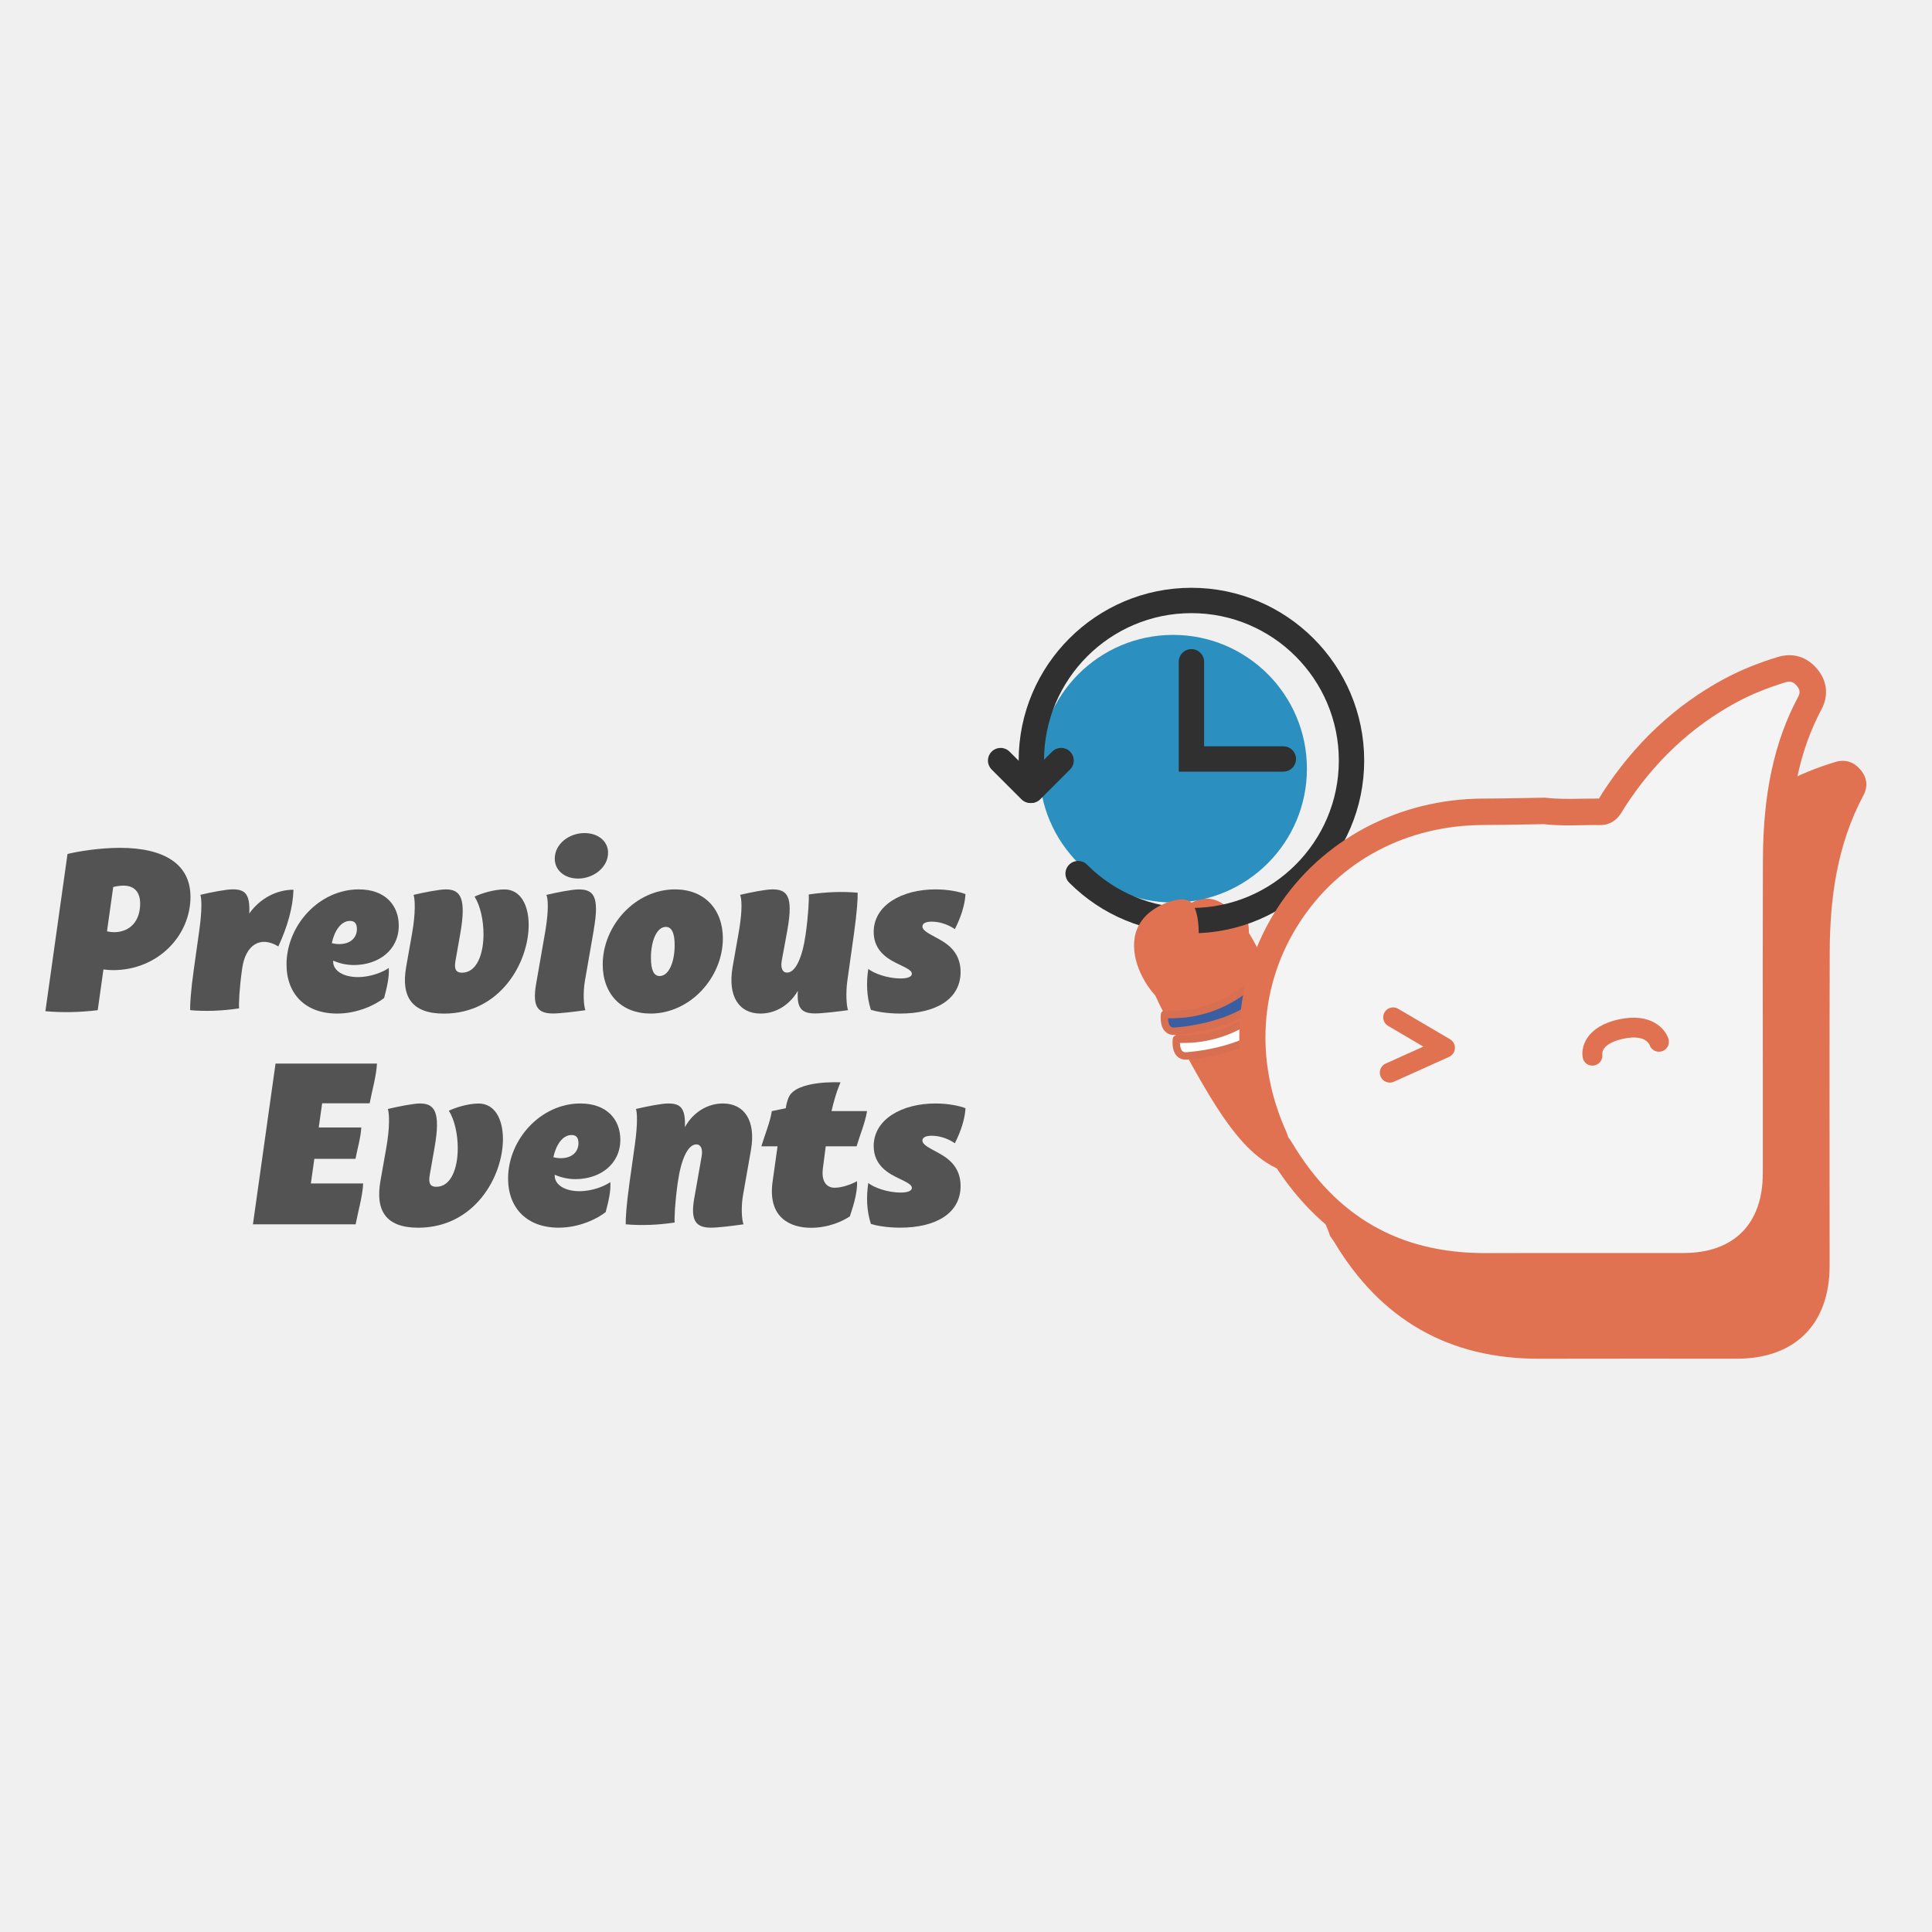
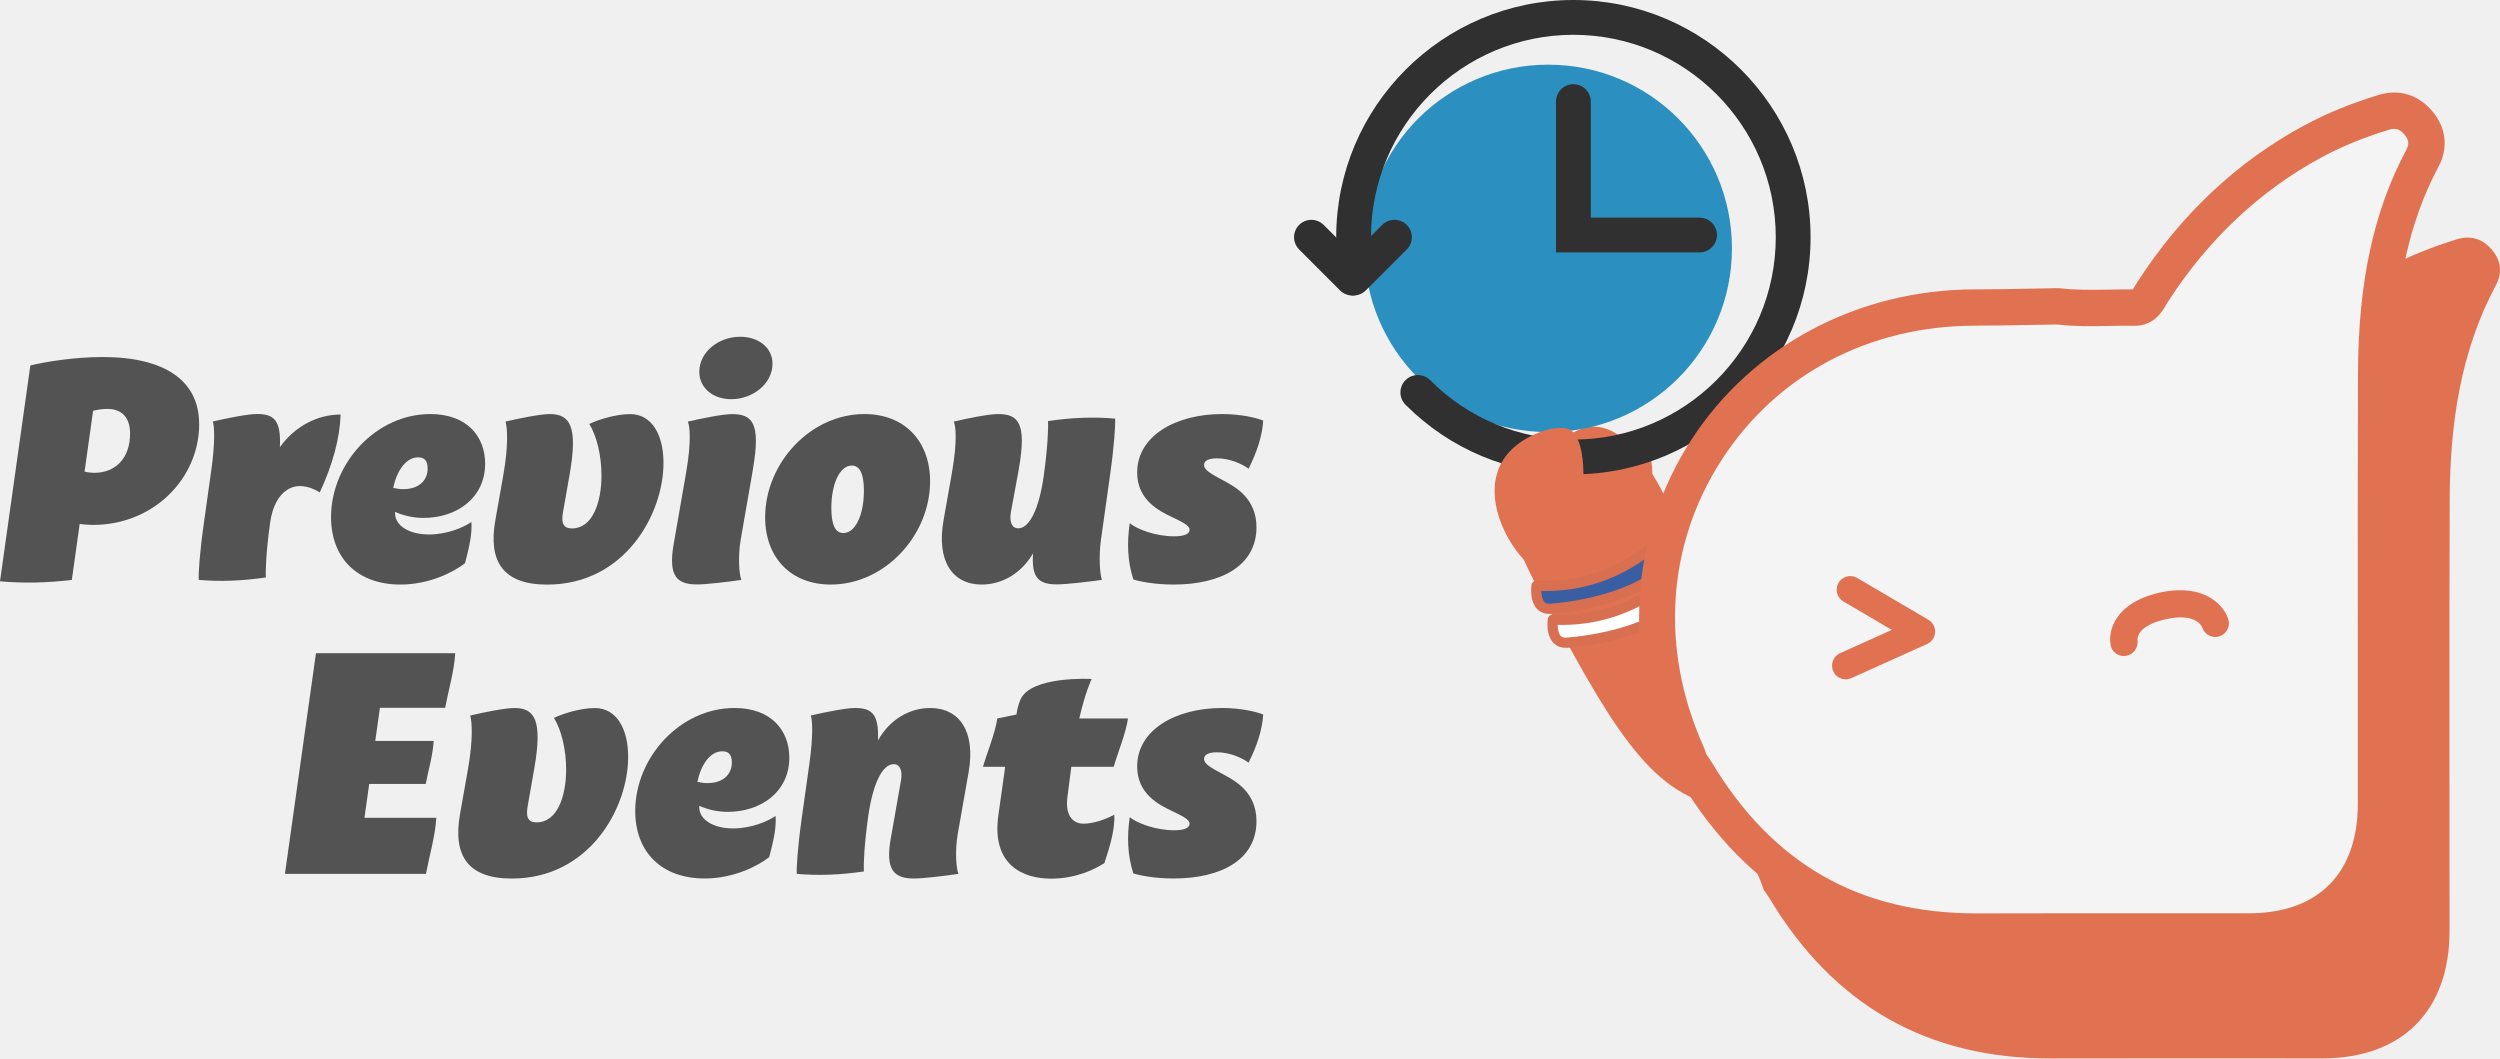
- <svg xmlns="http://www.w3.org/2000/svg" id="_图层_1" viewBox="0 0 500 500">
+ <svg xmlns="http://www.w3.org/2000/svg" id="_图层_1" viewBox="11.75 152.12 471.26 199.52">
  <defs>
    <style>.cls-1{fill:#f4f4f4;}.cls-2{fill:#fff;}.cls-2,.cls-3{stroke:#d76f50;stroke-linejoin:round;stroke-width:1.92px;}.cls-4{fill:#303030;}.cls-5{fill:#535354;}.cls-6{fill:#2b90bf;}.cls-7{fill:#e07251;}.cls-8{clip-path:url(#clippath);}.cls-9{fill:none;}.cls-3{fill:#395ea1;}</style>
    <clipPath id="clippath">
      <rect class="cls-9" x="255.7" y="152.02" width="97.42" height="89.65" />
    </clipPath>
  </defs>
  <g>
    <path class="cls-5" d="M49.3,232.04c0,10.24-8.56,19.03-20.03,19.03-.83,0-1.68-.07-2.5-.18l-1.48,10.55c-4.66,.55-9.09,.66-13.54,.26l5.72-40.69c2.75-.68,8.34-1.59,13.58-1.59,11.79,0,18.24,4.46,18.24,12.63Zm-13.03,1.82c0-3.06-1.57-4.66-4.3-4.66-.95,0-1.91,.16-2.67,.36l-1.61,11.46c.71,.17,1.37,.23,1.81,.23,4.14,0,6.77-2.88,6.77-7.39Z" />
    <path class="cls-5" d="M75.95,230.27c-.13,4.51-1.52,9.5-3.92,14.67-4.66-2.87-8.5-.4-9.36,5.71-.73,5.22-.89,8.98-.8,10.32-4.42,.65-8.58,.82-12.66,.46-.06-1.23,.16-4.99,.98-10.78l1.41-10.03c.72-5.16,.58-8.22,.25-9.04,2.57-.61,6.62-1.42,8.33-1.42,3.13,0,4.58,1.06,4.33,6.25,2.88-4.03,7.2-6.15,11.43-6.15Z" />
    <path class="cls-5" d="M74.15,249.6c.02-10.16,8.48-19.43,18.71-19.43,6.93,0,10.34,4.23,10.34,9.36,0,6.43-5.32,10.22-11.63,10.22-2.03,0-3.86-.48-5.34-1.14,0,.09-.01,.18-.01,.27,0,2.33,2.64,3.99,6.39,3.99,3.43,0,6.57-1.34,8-2.36,.17,2.25-.43,4.88-1.2,7.77-2.18,1.72-6.79,4.03-12.16,4.03-8.14,0-13.08-4.97-13.1-12.71Zm18.21-9.2c0-1.42-.61-2.07-1.78-2.07-2.32,0-4.03,2.54-4.71,5.76,.55,.13,1.22,.24,1.89,.24,2.99,0,4.61-1.67,4.61-3.94Z" />
    <path class="cls-5" d="M105.12,250.21l1.52-8.61c.94-5.31,.78-8.84,.4-10.01,2.57-.61,6.62-1.42,8.33-1.42,3.82,0,5.36,2.27,3.75,11.43l-1.23,7c-.34,1.92-.12,3.13,1.69,3.13,3.83,0,5.55-4.83,5.55-9.96,0-3.62-.83-7.4-2.31-9.73,1.69-.8,4.96-1.86,7.72-1.86,4.09,0,6.28,3.91,6.28,9.2,0,9.64-7.28,22.94-21.94,22.94-8.33,0-11.12-4.39-9.76-12.1Z" />
    <path class="cls-5" d="M153.69,240.52l-.22,1.3-1.54,8.84-.55,3.16c-.55,3.19-.31,6.55,.12,7.62-2.58,.37-6.63,.85-8.35,.85-3.82,0-5.46-1.55-4.41-7.62l.7-4,1.54-8.84,.2-1.19c.86-5.14,.64-8.22,.22-9.04,2.57-.61,6.62-1.42,8.33-1.42,3.82,0,5.47,1.63,3.95,10.35Zm-2.42-24.92c3.54,0,6.1,2.12,6.1,5.08,0,3.79-3.76,6.69-7.76,6.69-3.53,0-6.04-2.17-6.04-5.15,0-3.81,3.71-6.62,7.7-6.62h0Z" />
    <path class="cls-5" d="M168.36,262.31c-7.45,0-12.36-4.97-12.38-12.69,.02-10.15,8.49-19.45,18.72-19.45,7.46,0,12.36,4.99,12.38,12.69-.02,10.16-8.5,19.45-18.72,19.45h0Zm6.24-17.71c0-3.23-.81-4.72-2.27-4.72-2.34,0-3.87,3.56-3.87,8.02,0,3.24,.8,4.7,2.25,4.7,2.35,0,3.89-3.54,3.89-8Z" />
    <path class="cls-5" d="M221.96,231.04c.06,1.23-.16,4.99-.98,10.78l-1.69,12.01c-.45,3.21-.21,6.56,.18,7.6-2.63,.37-6.76,.85-8.51,.85-3.42,0-4.82-1.26-4.47-5.86-2.25,3.85-5.92,5.89-9.68,5.89-5.5,0-8.56-4.39-7.2-12.1l1.48-8.39,.2-1.19c.88-5.16,.66-8.21,.24-9.04,2.57-.61,6.62-1.42,8.33-1.42,3.82,0,5.48,1.63,3.94,10.35l-.23,1.3-1.25,6.77c-.35,1.92,.18,3.12,1.37,3.12,2.19,0,3.96-3.86,4.81-9.9,.73-5.22,.89-8.98,.8-10.32,4.42-.65,8.58-.82,12.66-.46h0Z" />
    <path class="cls-5" d="M225.39,261.35c-1.12-3.47-1.21-7.01-.68-10.6,1.34,1.1,4.84,2.47,8.38,2.47,1.8,0,2.9-.42,2.9-1.22s-1.19-1.39-3.37-2.44c-2.27-1.09-6.51-3.13-6.51-8.35,0-6.99,7.35-11.04,16.01-11.04,3.46,0,6.45,.69,7.75,1.23-.17,2.81-1.15,5.9-2.76,9.07-1.21-.88-3.48-1.95-5.96-1.95-1.3,0-2.43,.32-2.43,1.24,0,.98,1.33,1.69,3.67,2.95,2.25,1.21,6.21,3.34,6.21,8.81,0,7.15-6.52,10.79-15.63,10.79-3.5,0-6.28-.55-7.58-.96Z" />
    <path class="cls-5" d="M95.66,285.54h-12.29l-.88,6.25h11.01c-.14,2.61-.98,5.41-1.5,8.11h-10.65l-.9,6.38h13.54c-.18,3.4-1.28,7.05-1.95,10.57h-26.58l5.85-41.6h26.25c-.18,3.31-1.24,6.86-1.9,10.3Z" />
    <path class="cls-5" d="M98.46,305.62l1.52-8.61c.94-5.31,.78-8.84,.4-10.01,2.57-.61,6.62-1.42,8.33-1.42,3.82,0,5.36,2.27,3.75,11.43l-1.23,7c-.34,1.92-.12,3.13,1.69,3.13,3.83,0,5.55-4.83,5.55-9.96,0-3.62-.83-7.4-2.31-9.73,1.69-.8,4.96-1.86,7.72-1.86,4.09,0,6.28,3.91,6.28,9.2,0,9.64-7.28,22.94-21.94,22.94-8.33,0-11.12-4.39-9.76-12.1Z" />
    <path class="cls-5" d="M131.49,305.01c.02-10.16,8.48-19.43,18.71-19.43,6.93,0,10.34,4.23,10.34,9.36,0,6.43-5.32,10.22-11.63,10.22-2.03,0-3.86-.48-5.34-1.14,0,.09-.01,.18-.01,.27,0,2.33,2.64,3.99,6.39,3.99,3.43,0,6.57-1.34,8-2.36,.17,2.25-.43,4.88-1.2,7.77-2.18,1.72-6.79,4.03-12.16,4.03-8.14,0-13.08-4.97-13.1-12.71Zm18.21-9.2c0-1.42-.61-2.07-1.78-2.07-2.32,0-4.03,2.54-4.71,5.76,.55,.13,1.22,.24,1.89,.24,2.99,0,4.61-1.67,4.61-3.94Z" />
    <path class="cls-5" d="M194.34,297.68l-1.48,8.39-.56,3.19c-.56,3.16-.32,6.52,.12,7.59-2.57,.38-6.62,.87-8.33,.87-3.82,0-5.49-1.55-4.42-7.59l.72-4.06,1.19-6.78c.34-1.91-.18-3.12-1.37-3.12-2.19,0-3.96,3.86-4.81,9.9-.73,5.22-.89,8.98-.8,10.32-4.42,.65-8.58,.82-12.66,.46-.06-1.23,.16-4.99,.98-10.78l1.41-10.03c.72-5.16,.58-8.22,.25-9.04,2.57-.61,6.62-1.42,8.33-1.42,3.1,0,4.56,1.04,4.34,6.12,2.2-3.96,5.97-6.12,9.84-6.12,5.5,0,8.61,4.39,7.25,12.1Z" />
    <path class="cls-5" d="M215.96,307.39c2.05,0,4.49-.95,5.84-1.7,.14,2.54-.69,5.63-1.86,9.11-1.86,1.24-5.47,2.95-10.05,2.95-5.11,0-11.29-2.4-9.94-11.97l1.28-9.11h-4.19c.9-3.04,2.24-6.14,2.71-9.12l3.61-.74c.1-.79,.31-1.77,.74-2.79,1.94-4.56,13.43-3.91,13.43-3.91,0,0-1.22,2.54-2.33,7.44h9.19c-.47,2.97-1.81,6.08-2.71,9.12h-7.98l-.74,5.72c-.51,3.94,1.48,5,3,5h0Z" />
    <path class="cls-5" d="M225.39,316.76c-1.12-3.47-1.21-7.01-.68-10.6,1.34,1.1,4.84,2.47,8.38,2.47,1.8,0,2.9-.42,2.9-1.22s-1.19-1.39-3.37-2.44c-2.27-1.09-6.51-3.13-6.51-8.35,0-6.99,7.35-11.04,16.01-11.04,3.46,0,6.45,.69,7.75,1.23-.17,2.81-1.15,5.9-2.76,9.07-1.21-.88-3.48-1.95-5.96-1.95-1.3,0-2.43,.32-2.43,1.24,0,.98,1.33,1.69,3.67,2.95,2.25,1.21,6.21,3.34,6.21,8.81,0,7.15-6.52,10.79-15.63,10.79-3.5,0-6.28-.55-7.58-.96Z" />
  </g>
  <g>
    <path class="cls-7" d="M309.11,233.26c12.93-6.02,23.22,27.41,27.22,42.89v28.03c-.14-.02-.27-.04-.41-.07-13.3-2.4-20.7-15.44-34.53-41.59-9.53-18.02-5.24-23.23,7.72-29.26Z" />
    <path class="cls-3" d="M327.99,250.22s-9.01,13.2-26.6,12.31c0,0-.64,4.62,2.68,4.35s20.15-1.88,25.73-12.67c0,0,1.54-4.48-1.81-3.99Z" />
    <path class="cls-2" d="M331.06,256.61s-9.01,13.2-26.6,12.31c0,0-.64,4.62,2.68,4.35s20.15-1.88,25.73-12.67c0,0,1.54-4.48-1.81-3.99Z" />
    <path class="cls-7" d="M316.75,234.07s-5.72,5.13-6.04,9.73c-.32,4.6,12.5-2.37,12.5-2.37,0,0,.41-8.53-6.46-7.36Z" />
    <g>
      <path class="cls-6" d="M268.97,198.94c0,19.12,15.5,34.63,34.63,34.63s34.63-15.5,34.63-34.63-15.5-34.63-34.63-34.63-34.63,15.5-34.63,34.63h0Zm0,0" />
      <g class="cls-8">
        <path class="cls-4" d="M332.13,199.7h-27.07v-28.43c0-1.81,1.47-3.28,3.28-3.28s3.28,1.47,3.28,3.28v21.87h20.51c1.17,0,2.25,.63,2.84,1.64,.59,1.02,.59,2.27,0,3.28-.59,1.01-1.67,1.64-2.84,1.64h0Zm-65.22,8.12c-1.33,0-2.52-.8-3.03-2.03-.51-1.23-.23-2.64,.71-3.57l7.7-7.7c.83-.83,2.04-1.16,3.17-.86,1.13,.3,2.02,1.19,2.32,2.32,.3,1.13-.02,2.34-.86,3.17l-7.7,7.7c-.61,.62-1.45,.96-2.32,.96h0Zm0,0" />
        <path class="cls-4" d="M266.67,207.82c-.87,0-1.7-.34-2.32-.96l-7.7-7.7c-.83-.83-1.16-2.04-.86-3.17,.3-1.13,1.19-2.02,2.32-2.32,1.13-.3,2.34,.02,3.17,.86l7.7,7.7c.94,.94,1.22,2.35,.71,3.57-.51,1.23-1.7,2.02-3.03,2.03h0Zm0,0" />
      </g>
      <path class="cls-4" d="M308.34,241.54c-11.94,0-23.17-4.65-31.61-13.09-.85-.82-1.19-2.04-.89-3.19,.3-1.15,1.2-2.04,2.34-2.34,1.15-.3,2.36,.04,3.19,.89,7.14,7.18,16.85,11.2,26.97,11.17,21.03,0,38.15-17.11,38.15-38.15s-17.11-38.15-38.15-38.15-38.15,17.11-38.15,38.15c0,1.81-1.47,3.28-3.28,3.28s-3.28-1.47-3.28-3.28c0-24.65,20.06-44.71,44.71-44.71s44.71,20.06,44.71,44.71-20.06,44.71-44.71,44.71h0Zm0,0" />
    </g>
    <path class="cls-7" d="M301.11,233.96s5.39-2.54,7.33-.22c3.98,4.74,.75,24.83-4.03,26.74s-19.99-19.1-3.3-26.52Z" />
    <g>
      <path class="cls-7" d="M413.53,233.77c4.8,.57,9.62,.16,14.43,.24,2.02,.03,2.6-1.68,3.44-2.98,7.71-11.95,17.61-21.55,30.15-28.33,4.26-2.3,8.74-4.06,13.36-5.48,2.65-.81,4.89-.05,6.63,2.04,1.68,2.01,1.93,4.3,.7,6.61-6.77,12.67-8.66,26.43-8.71,40.52-.1,27.06-.02,54.13-.03,81.19,0,15.1-8.94,24.04-23.98,24.05-17.03,0-34.06-.04-51.09,.01-23.46,.07-41.09-10.1-53.13-30.2-.33-.55-.73-1.05-1.09-1.58-.21-.6-.38-1.22-.64-1.8-18.15-40.5,9.93-83.99,54.26-84.07,5.24,0,10.47-.15,15.71-.22Z" />
      <g>
        <path class="cls-1" d="M399.69,209.87c4.8,.57,9.62,.16,14.43,.24,2.02,.03,2.6-1.68,3.44-2.98,7.71-11.95,17.61-21.55,30.15-28.33,4.26-2.3,8.74-4.06,13.36-5.48,2.65-.81,4.89-.05,6.63,2.04,1.68,2.01,1.93,4.3,.7,6.61-6.77,12.67-8.66,26.43-8.71,40.52-.1,27.06-.02,54.13-.03,81.19,0,15.1-8.94,24.04-23.98,24.05-17.03,0-34.06-.04-51.09,.01-23.46,.07-41.09-10.1-53.13-30.2-.33-.55-.73-1.05-1.09-1.58-.21-.6-.38-1.22-.64-1.8-18.15-40.5,9.93-83.99,54.26-84.07,5.24,0,10.47-.15,15.71-.22Z" />
        <path class="cls-7" d="M384.32,331.17c-24.38,0-43.16-10.72-55.82-31.87-.17-.28-.36-.55-.56-.81l-.41-.56c-.18-.26-.32-.53-.42-.83l-.22-.65c-.1-.3-.19-.6-.32-.89-9.01-20.09-7.53-42.71,3.97-60.48,11.47-17.75,31.44-28.37,53.41-28.41,3.54,0,7.09-.07,10.63-.14l5.04-.09c.13,0,.3,0,.46,.02,2.98,.36,5.98,.3,9.19,.25,1.52-.02,3.05-.05,4.55-.04,.12-.17,.25-.41,.35-.59,.16-.28,.33-.56,.5-.82,8.23-12.75,18.79-22.67,31.4-29.48,4.18-2.26,8.76-4.14,13.98-5.74,3.95-1.21,7.58-.09,10.26,3.12,2.58,3.09,2.98,6.89,1.09,10.42-5.61,10.5-8.25,22.86-8.31,38.91-.07,17.68-.06,35.35-.04,53.03v28.15c0,16.94-10.5,27.48-27.4,27.48h-18.25c-10.94-.02-21.89-.02-32.83,.01h-.27Zm-50.88-36.79l.05,.06c.32,.43,.63,.87,.9,1.33,11.5,19.19,27.83,28.53,49.93,28.53h.25c10.95-.03,21.9-.03,32.86-.02h18.24c13.05,0,20.54-7.51,20.54-20.62v-28.14c-.02-17.69-.03-35.37,.03-53.06,.06-17.21,2.97-30.6,9.12-42.12,.57-1.06,.48-1.85-.31-2.8-.9-1.08-1.7-1.35-2.98-.96-4.78,1.47-8.95,3.17-12.73,5.22-11.58,6.26-21.31,15.4-28.9,27.17l-.33,.55c-.76,1.31-2.33,4.01-5.94,4.01h-.11c-1.57-.03-3.11,0-4.67,.03-3.2,.06-6.52,.12-9.88-.27l-4.8,.08c-3.58,.07-7.16,.13-10.74,.14-19.94,.04-37.31,9.25-47.67,25.28-10.38,16.05-11.64,35.72-3.47,53.96,.23,.51,.41,1.04,.58,1.57l.02,.05Z" />
      </g>
      <path class="cls-7" d="M412.11,275.78c-1.19,0-2.23-.79-2.48-1.98-.56-2.65,.7-8.16,9.49-10.02,8.27-1.75,11.92,2.56,12.68,5.09,.41,1.36-.35,2.8-1.71,3.21-1.36,.41-2.75-.33-3.19-1.65-.13-.33-1.28-2.78-6.71-1.62-5.7,1.21-5.55,3.73-5.51,4.01,.18,1.37-.75,2.69-2.11,2.92-.15,.03-.3,.04-.45,.04Z" />
      <path class="cls-7" d="M359.66,280.17c-.98,0-1.92-.56-2.34-1.52-.58-1.29,0-2.82,1.29-3.4l9.75-4.39-9.12-5.36c-1.23-.72-1.64-2.3-.92-3.52,.72-1.22,2.29-1.64,3.52-.91l13.42,7.88c.83,.49,1.32,1.4,1.27,2.36-.05,.96-.64,1.81-1.51,2.21l-14.29,6.43c-.34,.15-.7,.23-1.06,.23Z" />
    </g>
  </g>
</svg>
